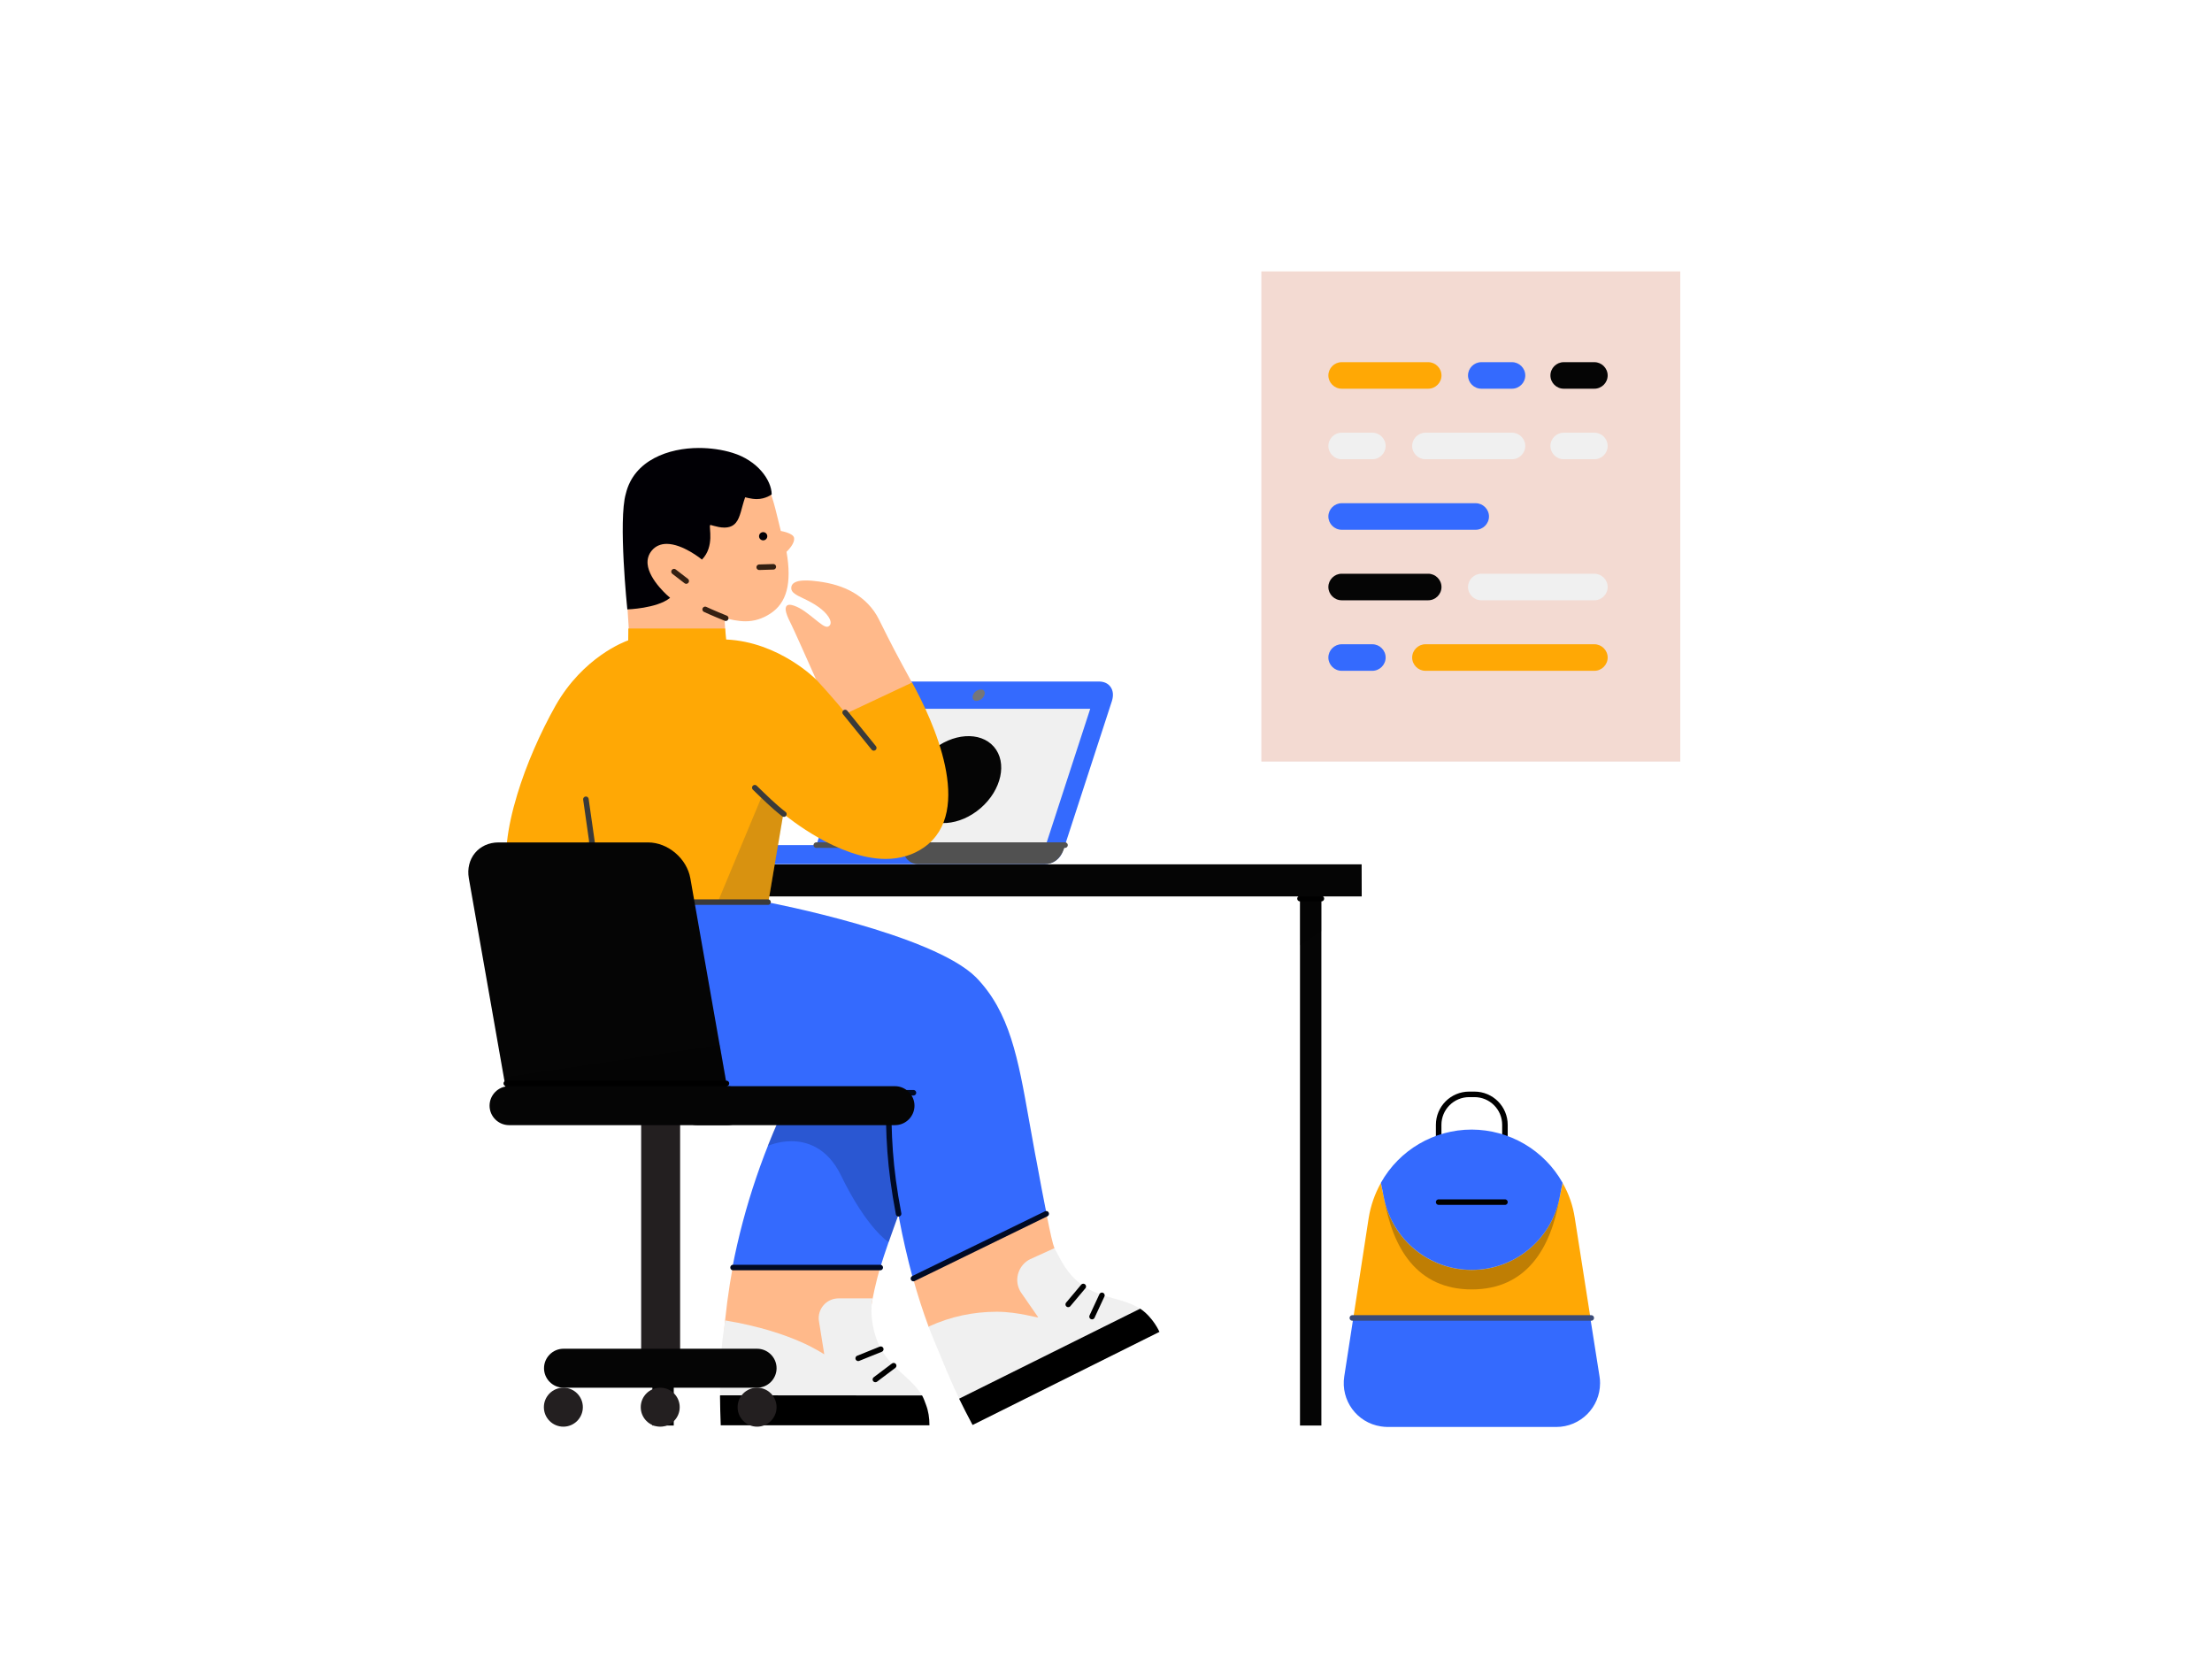
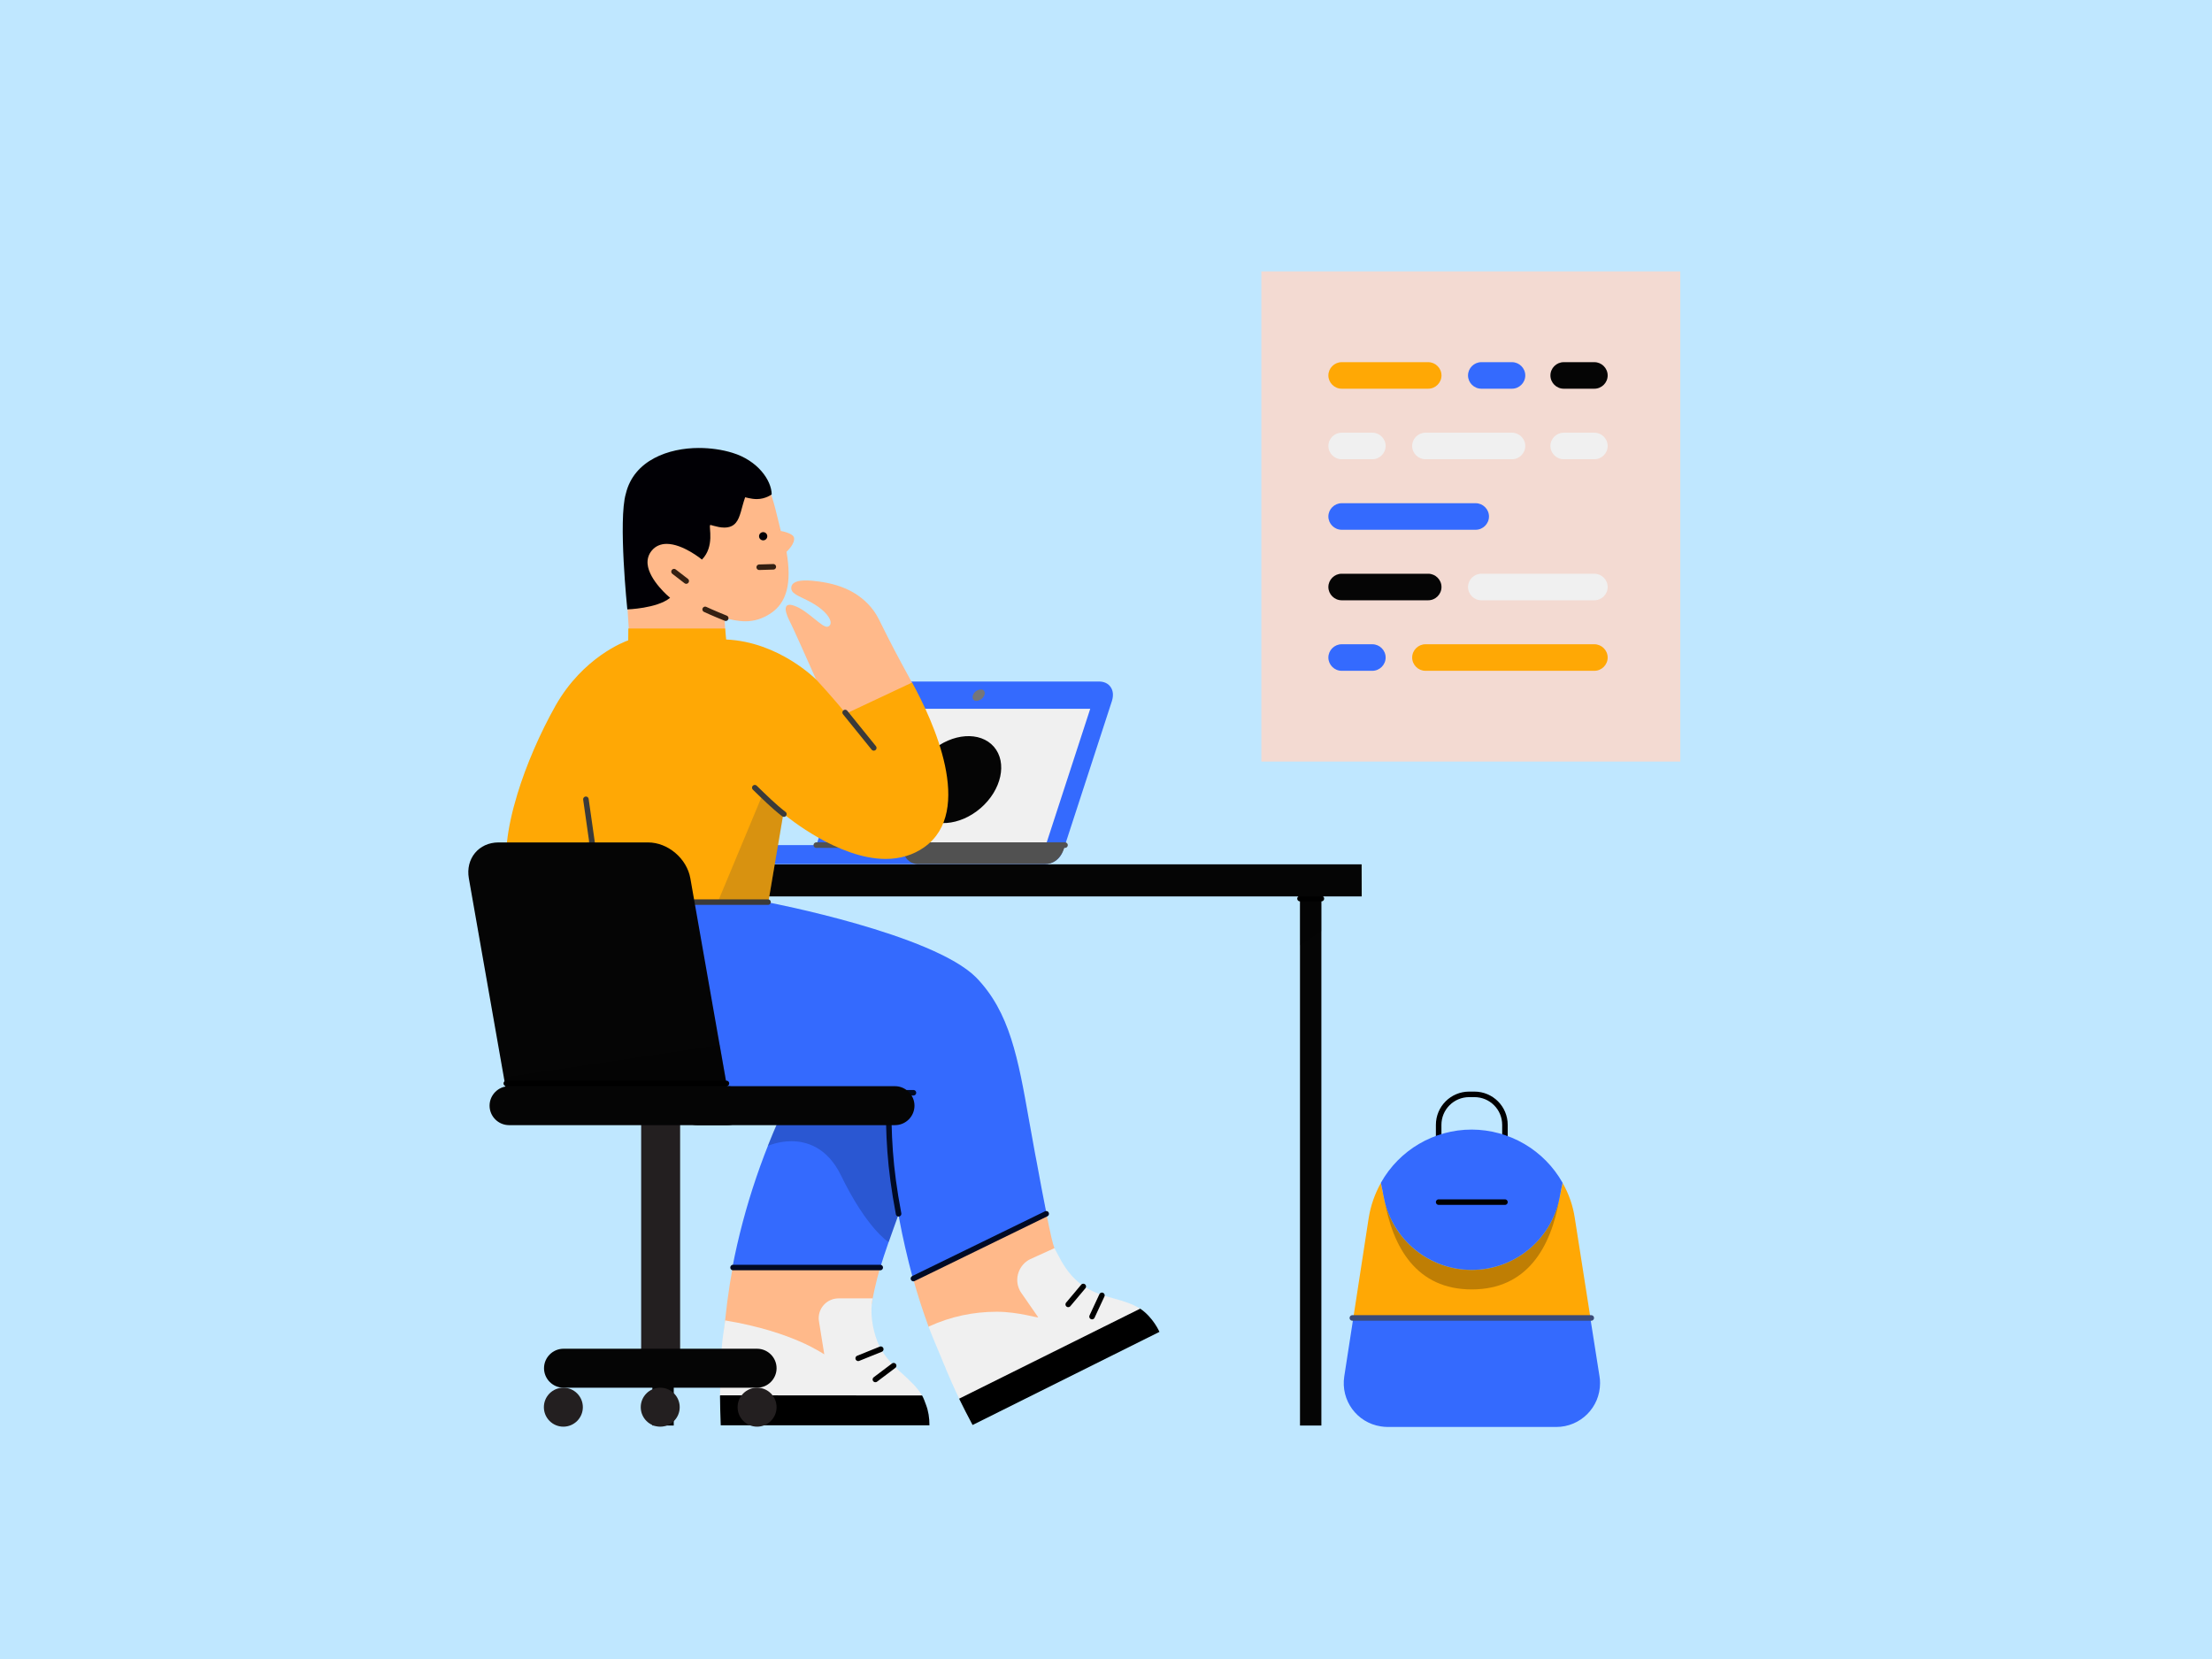
<svg xmlns="http://www.w3.org/2000/svg" height="1200" width="1600" version="1.1">
-   <rect fill="#ffffff" width="1600" height="1200" />
+   <rect fill="#BFE7FF" width="1600" height="1200" />
  <g>
    <path d="M1215.4 196.31H912.37V550.86H1215.4V196.31Z" fill="#f3dad2" opacity="1" stroke-width="4" stroke="none" />
    <path d="M970.45 261.97H1033.08C1038.33 261.97 1042.67 266.32 1042.67 271.57 1042.67 276.82 1038.33 281.16 1033.08 281.16H970.45C965.2 281.16 960.85 276.82 960.85 271.57 960.85 266.32 965.2 261.97 970.45 261.97Z" fill="#ffa805" opacity="1" stroke-width="4" stroke="none" />
    <path d="M1071.46 261.97H1093.68C1098.93 261.97 1103.28 266.32 1103.28 271.57 1103.28 276.82 1098.93 281.16 1093.68 281.16H1071.46C1066.21 281.16 1061.86 276.82 1061.86 271.57 1061.86 266.32 1066.21 261.97 1071.46 261.97Z" fill="#346afe" opacity="1" stroke-width="4" stroke="none" />
    <path d="M1131.06 261.97H1153.28C1158.53 261.97 1162.87 266.32 1162.87 271.57 1162.87 276.82 1158.53 281.16 1153.28 281.16H1131.06C1125.8 281.16 1121.46 276.82 1121.46 271.57 1121.46 266.32 1125.8 261.97 1131.06 261.97Z" fill="#050505" opacity="1" stroke-width="4" stroke="none" />
    <path d="M970.45 415H1033.08C1038.33 415 1042.67 419.35 1042.67 424.6 1042.67 429.85 1038.33 434.2 1033.08 434.2H970.45C965.2 434.2 960.85 429.85 960.85 424.6 960.85 419.35 965.2 415 970.45 415Z" fill="#050505" opacity="1" stroke-width="4" stroke="none" />
    <path d="M1071.46 415H1153.28C1158.53 415 1162.87 419.35 1162.87 424.6 1162.87 429.85 1158.53 434.2 1153.28 434.2H1071.46C1066.21 434.2 1061.86 429.85 1061.86 424.6 1061.86 419.35 1066.21 415 1071.46 415Z" fill="#f0f0f0" opacity="1" stroke-width="4" stroke="none" />
    <path d="M970.45 363.99H1067.42C1072.67 363.99 1077.02 368.34 1077.02 373.59 1077.02 378.84 1072.67 383.19 1067.42 383.19H970.45C965.2 383.19 960.85 378.84 960.85 373.59 960.85 368.34 965.2 363.99 970.45 363.99Z" fill="#346afe" opacity="1" stroke-width="4" stroke="none" />
    <path d="M1031.05 312.98H1093.68C1098.93 312.98 1103.28 317.33 1103.28 322.58 1103.28 327.83 1098.93 332.18 1093.68 332.18H1031.05C1025.8 332.18 1021.46 327.83 1021.46 322.58 1021.46 317.33 1025.8 312.98 1031.05 312.98Z" fill="#f0f0f0" opacity="1" stroke-width="4" stroke="none" />
    <path d="M970.45 312.98H992.67C997.92 312.98 1002.27 317.33 1002.27 322.58 1002.27 327.83 997.92 332.18 992.67 332.18H970.45C965.2 332.18 960.85 327.83 960.85 322.58 960.85 317.33 965.2 312.98 970.45 312.98Z" fill="#f0f0f0" opacity="1" stroke-width="4" stroke="none" />
    <path d="M1131.06 312.98H1153.28C1158.53 312.98 1162.87 317.33 1162.87 322.58 1162.87 327.83 1158.53 332.18 1153.28 332.18H1131.06C1125.8 332.18 1121.46 327.83 1121.46 322.58 1121.46 317.33 1125.8 312.98 1131.06 312.98Z" fill="#f0f0f0" opacity="1" stroke-width="4" stroke="none" />
    <path d="M1031.05 466.01H1153.28C1158.53 466.01 1162.87 470.36 1162.87 475.61 1162.87 480.86 1158.53 485.21 1153.28 485.21H1031.05C1025.8 485.21 1021.46 480.86 1021.46 475.61 1021.46 470.36 1025.8 466.01 1031.05 466.01Z" fill="#ffa805" opacity="1" stroke-width="4" stroke="none" />
    <path d="M970.45 466.01H992.67C997.92 466.01 1002.27 470.36 1002.27 475.61 1002.27 480.86 997.92 485.21 992.67 485.21H970.45C965.2 485.21 960.85 480.86 960.85 475.61 960.85 470.36 965.2 466.01 970.45 466.01Z" fill="#346afe" opacity="1" stroke-width="4" stroke="none" />
  </g>
  <g>
    <path d="M471.87 1031.13V644.71L487.34 644.62V1031.13H471.87Z" fill="#050505" opacity="1" stroke-width="4" stroke="none" />
    <path d="M940.32 1031.13V644.71L955.79 644.62V1031.13H940.32Z" fill="#050505" opacity="1" stroke-width="4" stroke="none" />
    <path d="M940.32 683.69V644.71L955.79 644.62V673.5L940.32 683.69Z" fill="#000000" opacity="0.2" stroke-width="4" stroke="none" />
    <path d="M471.87 683.69V644.71L487.34 644.62V673.5L471.87 683.69Z" fill="#000000" opacity="0.2" stroke-width="4" stroke="none" />
    <path d="M955.79 649.99H940.32" stroke="#000000" stroke-width="4" stroke-linecap="round" stroke-linejoin="round" opacity="1" fill="none" />
    <path d="M487.34 649.99H471.87" stroke="#000000" stroke-width="4" stroke-linecap="round" stroke-linejoin="round" opacity="1" fill="none" />
    <path d="M442.76 648.41V625.18H984.91L984.97 648.41H442.76Z" fill="#050505" opacity="1" stroke-width="4" stroke="none" />
  </g>
  <g>
    <path d="M978.91 953.1H1150.39L1139.09 881.02C1137.76 872.08 1134.78 863.46 1130.26 855.65L1128 866.74C1121.84 896.93 1095.35 918.6 1064.54 918.6 1033.74 918.6 1007.25 896.93 1001.09 866.74L998.83 855.65C994.41 863.56 991.44 872.08 990 881.02L978.91 953.1Z" fill="#ffa805" opacity="1" stroke-width="4" stroke="none" />
    <path d="M1001.19 866.74C1007.35 902.79 1024.91 932.67 1064.54 932.67 1104.18 932.67 1121.84 902.89 1128 866.74L1128.62 863.15C1127.8 861.3 1126.87 859.45 1125.85 857.71L1123.69 867.87C1117.94 895.6 1093.19 915.62 1064.44 915.62 1035.69 915.62 1010.94 895.7 1005.19 867.87L1003.04 857.71C1002.01 859.45 1001.19 861.2 1000.37 863.05L1001.19 866.74Z" fill="#000000" opacity="0.25" stroke-width="4" stroke="none" />
    <path d="M1062.7 791.58H1066.5C1078.71 791.58 1088.57 801.44 1088.57 813.66V838.61C1088.57 850.83 1078.71 860.69 1066.5 860.69H1062.7C1050.48 860.69 1040.62 850.83 1040.62 838.61V813.66C1040.62 801.44 1050.48 791.58 1062.7 791.58Z" stroke="#000000" stroke-width="4" stroke-linecap="round" stroke-linejoin="round" opacity="1" fill="none" />
    <path d="M1150.28 953.1H978.91L972.34 995.61C969.67 1012.96 981.47 1029.09 998.83 1031.75 1000.37 1031.96 1002.01 1032.17 1003.65 1032.17H1125.64C1143.2 1032.17 1157.37 1018 1157.37 1000.44 1157.37 998.79 1157.27 997.15 1156.96 995.51L1150.28 953.1Z" fill="#346afe" opacity="1" stroke-width="4" stroke="none" />
    <path d="M978.19 953.31H1151" stroke="#3b4b78" stroke-width="4" stroke-linecap="round" stroke-linejoin="round" opacity="1" fill="none" />
    <path d="M1064.54 918.5C1095.35 918.5 1121.84 896.83 1128 866.64L1130.26 855.55C1116.91 831.83 1091.76 817.15 1064.54 817.05 1037.33 817.05 1012.18 831.73 998.83 855.55L1001.09 866.64C1007.35 896.83 1033.84 918.5 1064.54 918.5Z" fill="#346afe" opacity="1" stroke-width="4" stroke="none" />
    <path d="M1040.62 869.52H1088.57" stroke="#000000" stroke-width="4" stroke-linecap="round" stroke-linejoin="round" opacity="1" fill="none" />
  </g>
  <g>
    <path d="M769.88 612.71L804.28 507.06C805.51 503.11 805.22 499.54 803.25 496.81 801.46 494.27 798.46 492.96 794.88 492.96H643.08C635.28 492.96 627.01 499.25 624.47 506.96L590.07 612.71 769.88 612.71Z" fill="#346afe" opacity="1" stroke-width="4" stroke="none" />
    <path d="M756.35 611.67L788.59 512.7H634.81L602.57 611.67H756.35Z" fill="#f0f0f0" opacity="1" stroke-width="4" stroke="none" />
    <path d="M706.34 506.96C708.97 506.77 711.23 505.08 712.07 502.64 712.45 501.7 712.36 500.57 711.79 499.72 711.23 498.97 710.29 498.6 709.44 498.69 706.81 498.88 704.55 500.57 703.71 503.01 703.33 503.95 703.43 505.08 703.99 505.93 704.55 506.68 705.4 507.06 706.34 506.96Z" fill="#757679" opacity="1" stroke-width="4" stroke="none" />
    <path d="M664.07 587.68C654.21 576.3 658.5 556.44 673.63 543.32 688.77 530.19 709.04 528.77 718.91 540.15 728.77 551.53 724.48 571.39 709.34 584.51 694.2 597.63 673.93 599.05 664.07 587.68Z" fill="#050505" opacity="1" stroke-width="4" stroke="none" />
    <path d="M477.18 611.3L653.98 611.3H770.07L768.75 615.53C766.97 621.17 761.61 625.02 755.69 625.02H663.85 487.05C485.92 625.02 484.7 624.83 483.57 624.46 478.21 622.58 475.3 616.75 477.18 611.3Z" fill="#346afe" opacity="1" stroke-width="4" stroke="none" />
    <path d="M755.69 625.02C767.81 625.12 770.35 611.39 770.35 611.39L653.98 611.3C653.61 612.33 653.42 613.46 653.42 614.49 653.42 620.23 658.03 624.93 663.85 625.02H755.69Z" fill="#515151" opacity="1" stroke-width="4" stroke="none" />
    <path d="M770.35 611.3L590.44 611.3" stroke="#515151" stroke-width="4" stroke-linecap="round" stroke-linejoin="round" opacity="1" fill="none" />
  </g>
  <g>
    <path d="M469.48 479.78C460.13 479.78 455.46 476.8 455.46 470.85 455.46 463.84 454.71 452.69 453.86 439.62 451.95 410.61 449.51 374.6 453.33 358.13 459.07 334.02 484.14 325.41 505.6 325.41 513.78 325.41 522.17 326.58 529.72 328.92 552.98 335.93 557.55 354.41 562.76 375.77 563.39 378.53 564.14 381.29 564.78 384.06 565.94 384.27 573.7 385.75 574.34 388.94 575.19 393.09 569.66 398.4 568.92 399.14 572.85 421.88 569.13 436.11 557.13 443.87 551.39 447.59 545.55 449.39 539.17 449.39 533.97 449.39 528.23 448.12 524.09 446.95L525.04 465.54 524.94 465.65C524.4 465.86 489.45 479.78 469.48 479.78Z" fill="#ffb98a" opacity="1" stroke-width="4" stroke="none" />
    <path d="M607.8 530.88C607.48 530.13 575.29 457.47 572.42 451.84 571.04 449.07 569.56 446.2 568.71 443.23 568.39 441.85 567.96 440.15 568.6 438.87 569.56 436.75 572.42 437.49 574.12 438.02 579.86 439.94 584.64 444.08 589.32 447.8 591.12 449.18 592.82 450.67 594.73 451.94 596.22 452.9 598.13 454.07 599.73 452.79 601.85 451.09 600.47 448.01 599.3 446.2 597.5 443.44 594.95 441.21 592.4 439.3 588.47 436.43 584.54 434.52 581.03 432.82 575.93 430.38 572.32 428.68 572.32 425.38 572.32 417.73 587.83 420.07 592.18 420.6 600.9 421.77 609.61 424.11 617.26 428.57 625.12 433.14 631.71 439.83 635.74 448.01 645.62 467.88 647.43 471.28 659.86 494.12L660.18 498.16 607.8 531.3V530.88 530.88Z" fill="#ffb98a" opacity="1" stroke-width="4" stroke="none" />
    <path d="M421.57 686.73C421.14 686.52 374.5 667.08 367.49 635.31 364.2 620.65 366.53 599.61 374.18 574.54 380.56 553.4 390.76 530.03 401.91 510.27 421.88 475.21 451.84 464.05 454.39 463.2L454.5 454.6H524.51L525.25 462.57C563.71 464.27 590.48 491.68 590.7 491.89 590.8 491.99 603.45 505.7 611.84 516.22L659.75 493.69 659.86 493.91C674.73 521 705.22 586.76 668.57 612.79 660.6 618.42 651.15 621.29 640.63 621.29 606.63 621.29 570.19 591.54 566.58 588.56L555.53 653.9 434.84 654.01C429.43 664.74 424.96 674.94 421.99 686.52L421.88 686.73H421.57Z" fill="#ffa805" opacity="1" stroke-width="4" stroke="none" />
    <path d="M421.57 686.73C413.07 683.01 404.89 678.44 397.34 673.13L397.02 672.92 397.13 672.81C406.9 663.99 409.35 651.56 411.79 639.67 414.45 626.7 416.89 614.49 427.83 606.73L428.15 606.52 434.31 652.73 435.91 654.33C430.49 665.16 425.07 674.94 421.99 686.73L421.88 686.94 421.57 686.73Z" fill="#3a3a3a" opacity="0.2" stroke-width="4" stroke="none" />
    <path d="M518.24 654.75L551.18 575.71 566.69 588.56 555.53 653.9 518.24 654.75Z" fill="#3a3a3a" opacity="0.2" stroke-width="4" stroke="none" />
    <path d="M523.45 966.99V966.78C524.72 949.99 526.95 932.99 530.03 916.42L535.24 900.8 639.25 902.5 636.7 916.63C633.83 926.19 630.64 940.53 630.01 946.59L603.87 994.08 523.45 966.99Z" fill="#ffb98a" opacity="1" stroke-width="4" stroke="none" />
    <path d="M523.45 1012.56L520.79 1009.48C520.79 1001.41 521.75 979.42 521.96 975.91 522.39 968.48 523.87 961.14 524.51 955.09 550.11 959.34 567.96 965.71 578.9 970.49 589 974.85 596.36 979.72 596.22 979.63L592.4 955.83C592.29 955.09 592.18 954.24 592.18 953.5 592.18 945.53 598.67 939.15 606.53 939.15H631.17C629.16 949.14 630.96 960.72 634.57 970.17 637.76 978.46 643.5 985.15 649.87 991.1 650.93 992.06 652 993.12 653.17 994.08 658.37 998.86 663.26 1003.32 666.87 1009.27L666.45 1013.41 523.45 1012.56Z" fill="#f0f0f0" opacity="1" stroke-width="4" stroke="none" />
    <path d="M529.72 916.95C538.22 872.54 552.98 829.62 573.17 789.14L551.18 788.08C518.56 788.08 493.81 778.73 479.57 760.99 467.89 746.44 464.17 726.57 468.95 705.11 476.28 673.56 487.43 671.11 487.43 671.11 493.06 671.75 626.39 673.77 667.19 722.21 694.6 754.72 669.63 823.88 649.55 879.45 644.56 893.15 639.99 906.01 636.59 917.16L529.72 916.95Z" fill="#346afe" opacity="1" stroke-width="4" stroke="none" />
    <path d="M642.44 898.25C642.33 898.14 626.82 888.37 608.33 850.23 598.35 829.73 583.26 825.48 572.42 825.48 563.08 825.48 555.85 828.66 555.74 828.66L555.32 828.88 555.53 828.35C560.95 814.53 566.9 801.15 573.38 788.4 573.38 788.4 576.04 782.56 580.39 774.16 589.74 756.53 600.47 740.17 615.34 740.17 625.01 740.17 635.32 746.86 647 760.78 649.24 763.43 651.36 765.88 653.38 768.11 669.42 786.49 677.49 795.62 665.06 834.83 660.28 849.91 654.97 864.47 649.87 878.81 647.43 885.5 645.09 891.98 642.97 898.14L642.86 898.36 642.44 898.25Z" fill="#000a24" opacity="0.2" stroke-width="4" stroke="none" />
    <path d="M637.09 975.91L620.76 982.5" stroke="#000000" stroke-width="4" stroke-linecap="round" stroke-linejoin="round" opacity="1" fill="none" />
    <path d="M646.4 987.84L633.19 997.8" stroke="#000000" stroke-width="4" stroke-linecap="round" stroke-linejoin="round" opacity="1" fill="none" />
    <path d="M636.7 916.84H530.25" stroke="#000a24" stroke-width="4" stroke-linecap="round" stroke-linejoin="round" opacity="1" fill="none" />
    <path d="M681.96 965.08L672.18 960.19 671.76 959.87C667.3 947.76 663.68 936.39 660.5 925.02V914.93L754.09 866.59 756.96 878.07C759.72 892.2 761.53 900.06 762.7 902.82L756.96 964.97 681.96 965.08Z" fill="#ffb98a" opacity="1" stroke-width="4" stroke="none" />
    <path d="M660.39 925.02C643.29 860.86 643.92 830.26 644.03 790.42L490.94 790.1C463.95 790.1 443.77 783.51 431.02 770.55 420.18 759.5 414.77 743.89 415.19 724.44 415.93 683.75 434.21 653.05 434.42 652.73H555.74C556.91 652.95 674.73 675.57 706.07 707.02 730.4 732.09 736.35 765.13 744.43 810.82 745.81 818.36 747.19 826.12 748.67 834.3L749.74 839.82C752.29 853.74 754.73 866.8 756.96 877.85L660.39 925.02Z" fill="#346afe" opacity="1" stroke-width="4" stroke="none" />
    <path d="M649.98 877.96C643.39 843.22 642.65 821.02 642.75 791.69" stroke="#000a24" stroke-width="4" stroke-linecap="round" stroke-linejoin="round" opacity="1" fill="none" />
    <path d="M694.07 1012.25C689.82 1003.43 686.84 996.42 684.19 990.25L684.08 990.04H684.19C682.91 987.28 681.74 984.3 680.58 981.44 677.28 973.47 674.09 966.14 671.65 959.55L672.18 959.34C687.59 952.33 703.95 948.82 721.05 948.82 736.88 948.82 751.8 953.84 750.91 952.75L738.69 935.12C738.16 934.37 737.73 933.63 737.41 932.89 735.5 928.95 735.29 924.39 736.78 920.24 738.26 916.1 741.24 912.7 745.17 910.79L762.7 902.82C763.02 903.46 765.14 907.49 765.89 908.77 777.25 931.19 791.81 935.33 805.83 939.26 812.63 941.17 819 942.98 824.85 946.7L825.17 949.03 695.56 1013.41 694.07 1012.25Z" fill="#f0f0f0" opacity="1" stroke-width="4" stroke="none" />
    <path d="M703.1 1029.99C699.8 1023.83 696.83 1017.98 693.86 1011.93L693.75 1011.71 824.74 946.59C834.2 952.96 838.66 963.38 838.66 963.38L703.52 1030.73 703.1 1029.99Z" fill="#000000" opacity="1" stroke-width="4" stroke="none" />
    <path d="M783.57 930.55L772.68 943.51" stroke="#000000" stroke-width="4" stroke-linecap="round" stroke-linejoin="round" opacity="1" fill="none" />
    <path d="M797.05 936.96L789.9 952.33" stroke="#000000" stroke-width="4" stroke-linecap="round" stroke-linejoin="round" opacity="1" fill="none" />
    <path d="M756.75 877.96L660.71 924.81" stroke="#000a24" stroke-width="4" stroke-linecap="round" stroke-linejoin="round" opacity="1" fill="none" />
    <path d="M452.69 357.07C458.54 332.74 483.82 324.03 505.49 324.03 513.78 324.03 522.28 325.2 529.82 327.54 547.99 333.06 558.07 347.34 558.19 357.6 558.19 357.6 553.83 361 547.35 361 543.1 361 538.75 359.51 538.97 359.74 536.41 366.95 535.56 374.28 532.27 378.11 530.35 380.44 527.59 381.61 523.87 381.61 518.45 381.61 513.04 378.96 513.65 379.93 512.61 381.29 517.01 395.13 507.83 404.67L507.72 404.77 507.62 404.67C507.51 404.56 493.91 393.4 482.23 393.4 477.87 393.4 474.15 395 471.5 398.18 469.16 400.95 468.1 404.35 468.42 407.96 469.48 419.75 484.25 432.08 484.46 432.18L484.67 432.39 484.46 432.61C474.9 440.15 453.76 440.79 453.76 440.79 453.76 440.79 447.06 376.09 452.69 357.07Z" fill="#010005" opacity="1" stroke-width="4" stroke="none" />
    <path d="M559.36 409.98L549.16 410.3" stroke="#342012" stroke-width="4" stroke-linecap="round" stroke-linejoin="round" opacity="1" fill="none" />
    <path d="M552.03 390.85C553.66 390.85 555 389.53 555 387.88 555 386.23 553.66 384.9 552.03 384.9 550.38 384.9 549.05 386.23 549.05 387.88 549.05 389.53 550.38 390.85 552.03 390.85Z" fill="#010005" opacity="1" stroke-width="4" stroke="none" />
    <path d="M567.01 588.88C559.46 583.04 552.77 576.35 545.97 569.76" stroke="#3a3a3a" stroke-width="4" stroke-linecap="round" stroke-linejoin="round" opacity="1" fill="none" />
    <path d="M611.31 515.37L632.02 540.97" stroke="#3a3a3a" stroke-width="4" stroke-linecap="round" stroke-linejoin="round" opacity="1" fill="none" />
    <path d="M555.53 652.52H434.42L423.8 578.15" stroke="#3a3a3a" stroke-width="4" stroke-linecap="round" stroke-linejoin="round" opacity="1" fill="none" />
    <path d="M572.96 790.42H660.71" stroke="#000a24" stroke-width="4" stroke-linecap="round" stroke-linejoin="round" opacity="1" fill="none" />
    <path d="M524.94 447.16C516.44 443.76 510.06 440.79 510.06 440.79" stroke="#342012" stroke-width="4" stroke-linecap="round" stroke-linejoin="round" opacity="1" fill="none" />
    <path d="M496.36 420.28L487.54 413.48" stroke="#342012" stroke-width="4" stroke-linecap="round" stroke-linejoin="round" opacity="1" fill="none" />
    <path d="M521.32 1030.94V1030.73C521.11 1023.51 520.79 1016.39 520.79 1009.48L521.11 1009.27 666.98 1009.38C668.15 1011.5 668.89 1013.63 669.74 1015.96 671.55 1020.64 672.29 1025.63 672.29 1030.73V1030.94H521.32Z" fill="#000000" opacity="1" stroke-width="4" stroke="none" />
  </g>
  <g>
    <path d="M463.77 790.17H491.95V977.57H463.77V790.17Z" fill="#231f20" opacity="1" stroke-width="4" stroke="none" />
    <path d="M360.62 609.35H468.76C483.16 609.35 496.85 621.05 499.35 635.34L527.74 796.76H367.51L339.13 635.34C336.63 621.05 346.32 609.35 360.62 609.35Z" fill="#050505" opacity="1" stroke-width="4" stroke="none" />
    <path d="M547.63 975.58H407.59C399.8 975.58 393.5 981.97 393.5 989.67 393.5 997.46 399.9 1003.76 407.59 1003.76H547.63C555.42 1003.76 561.72 997.36 561.72 989.67 561.72 981.87 555.32 975.58 547.63 975.58Z" fill="#050505" opacity="1" stroke-width="4" stroke="none" />
    <path d="M547.63 1031.95C539.84 1031.95 533.53 1025.64 533.53 1017.85 533.53 1010.07 539.84 1003.76 547.63 1003.76 555.41 1003.76 561.72 1010.07 561.72 1017.85 561.72 1025.64 555.41 1031.95 547.63 1031.95Z" fill="#231f20" opacity="1" stroke-width="4" stroke="none" />
    <path d="M477.56 1031.95C469.77 1031.95 463.47 1025.64 463.47 1017.85 463.47 1010.07 469.77 1003.76 477.56 1003.76 485.35 1003.76 491.65 1010.07 491.65 1017.85 491.65 1025.64 485.35 1031.95 477.56 1031.95Z" fill="#231f20" opacity="1" stroke-width="4" stroke="none" />
    <path d="M407.49 1031.95C399.71 1031.95 393.4 1025.64 393.4 1017.85 393.4 1010.07 399.71 1003.76 407.49 1003.76 415.28 1003.76 421.59 1010.07 421.59 1017.85 421.59 1025.64 415.28 1031.95 407.49 1031.95Z" fill="#231f20" opacity="1" stroke-width="4" stroke="none" />
    <path d="M520.64 755.98L527.84 796.76H367.61L364.62 779.37 520.64 755.98Z" fill="#000000" opacity="0.2" stroke-width="4" stroke="none" />
    <path d="M647.38 785.67H504.25C496.45 785.67 490.15 792.06 490.15 799.76 490.15 807.56 496.55 813.85 504.25 813.85H647.38C655.17 813.85 661.47 807.46 661.47 799.76 661.47 792.06 655.07 785.67 647.38 785.67Z" fill="#050505" opacity="1" stroke-width="4" stroke="none" />
    <path d="M526.44 785.67H368.21C360.42 785.67 354.12 792.06 354.12 799.76 354.12 807.56 360.52 813.85 368.21 813.85H526.44C534.23 813.85 540.53 807.46 540.53 799.76 540.53 792.06 534.23 785.67 526.44 785.67Z" fill="#050505" opacity="1" stroke-width="4" stroke="none" />
    <path d="M525.44 783.67H366.21" stroke="#000000" stroke-width="4" stroke-linecap="round" stroke-linejoin="round" opacity="1" fill="none" />
  </g>
</svg>
